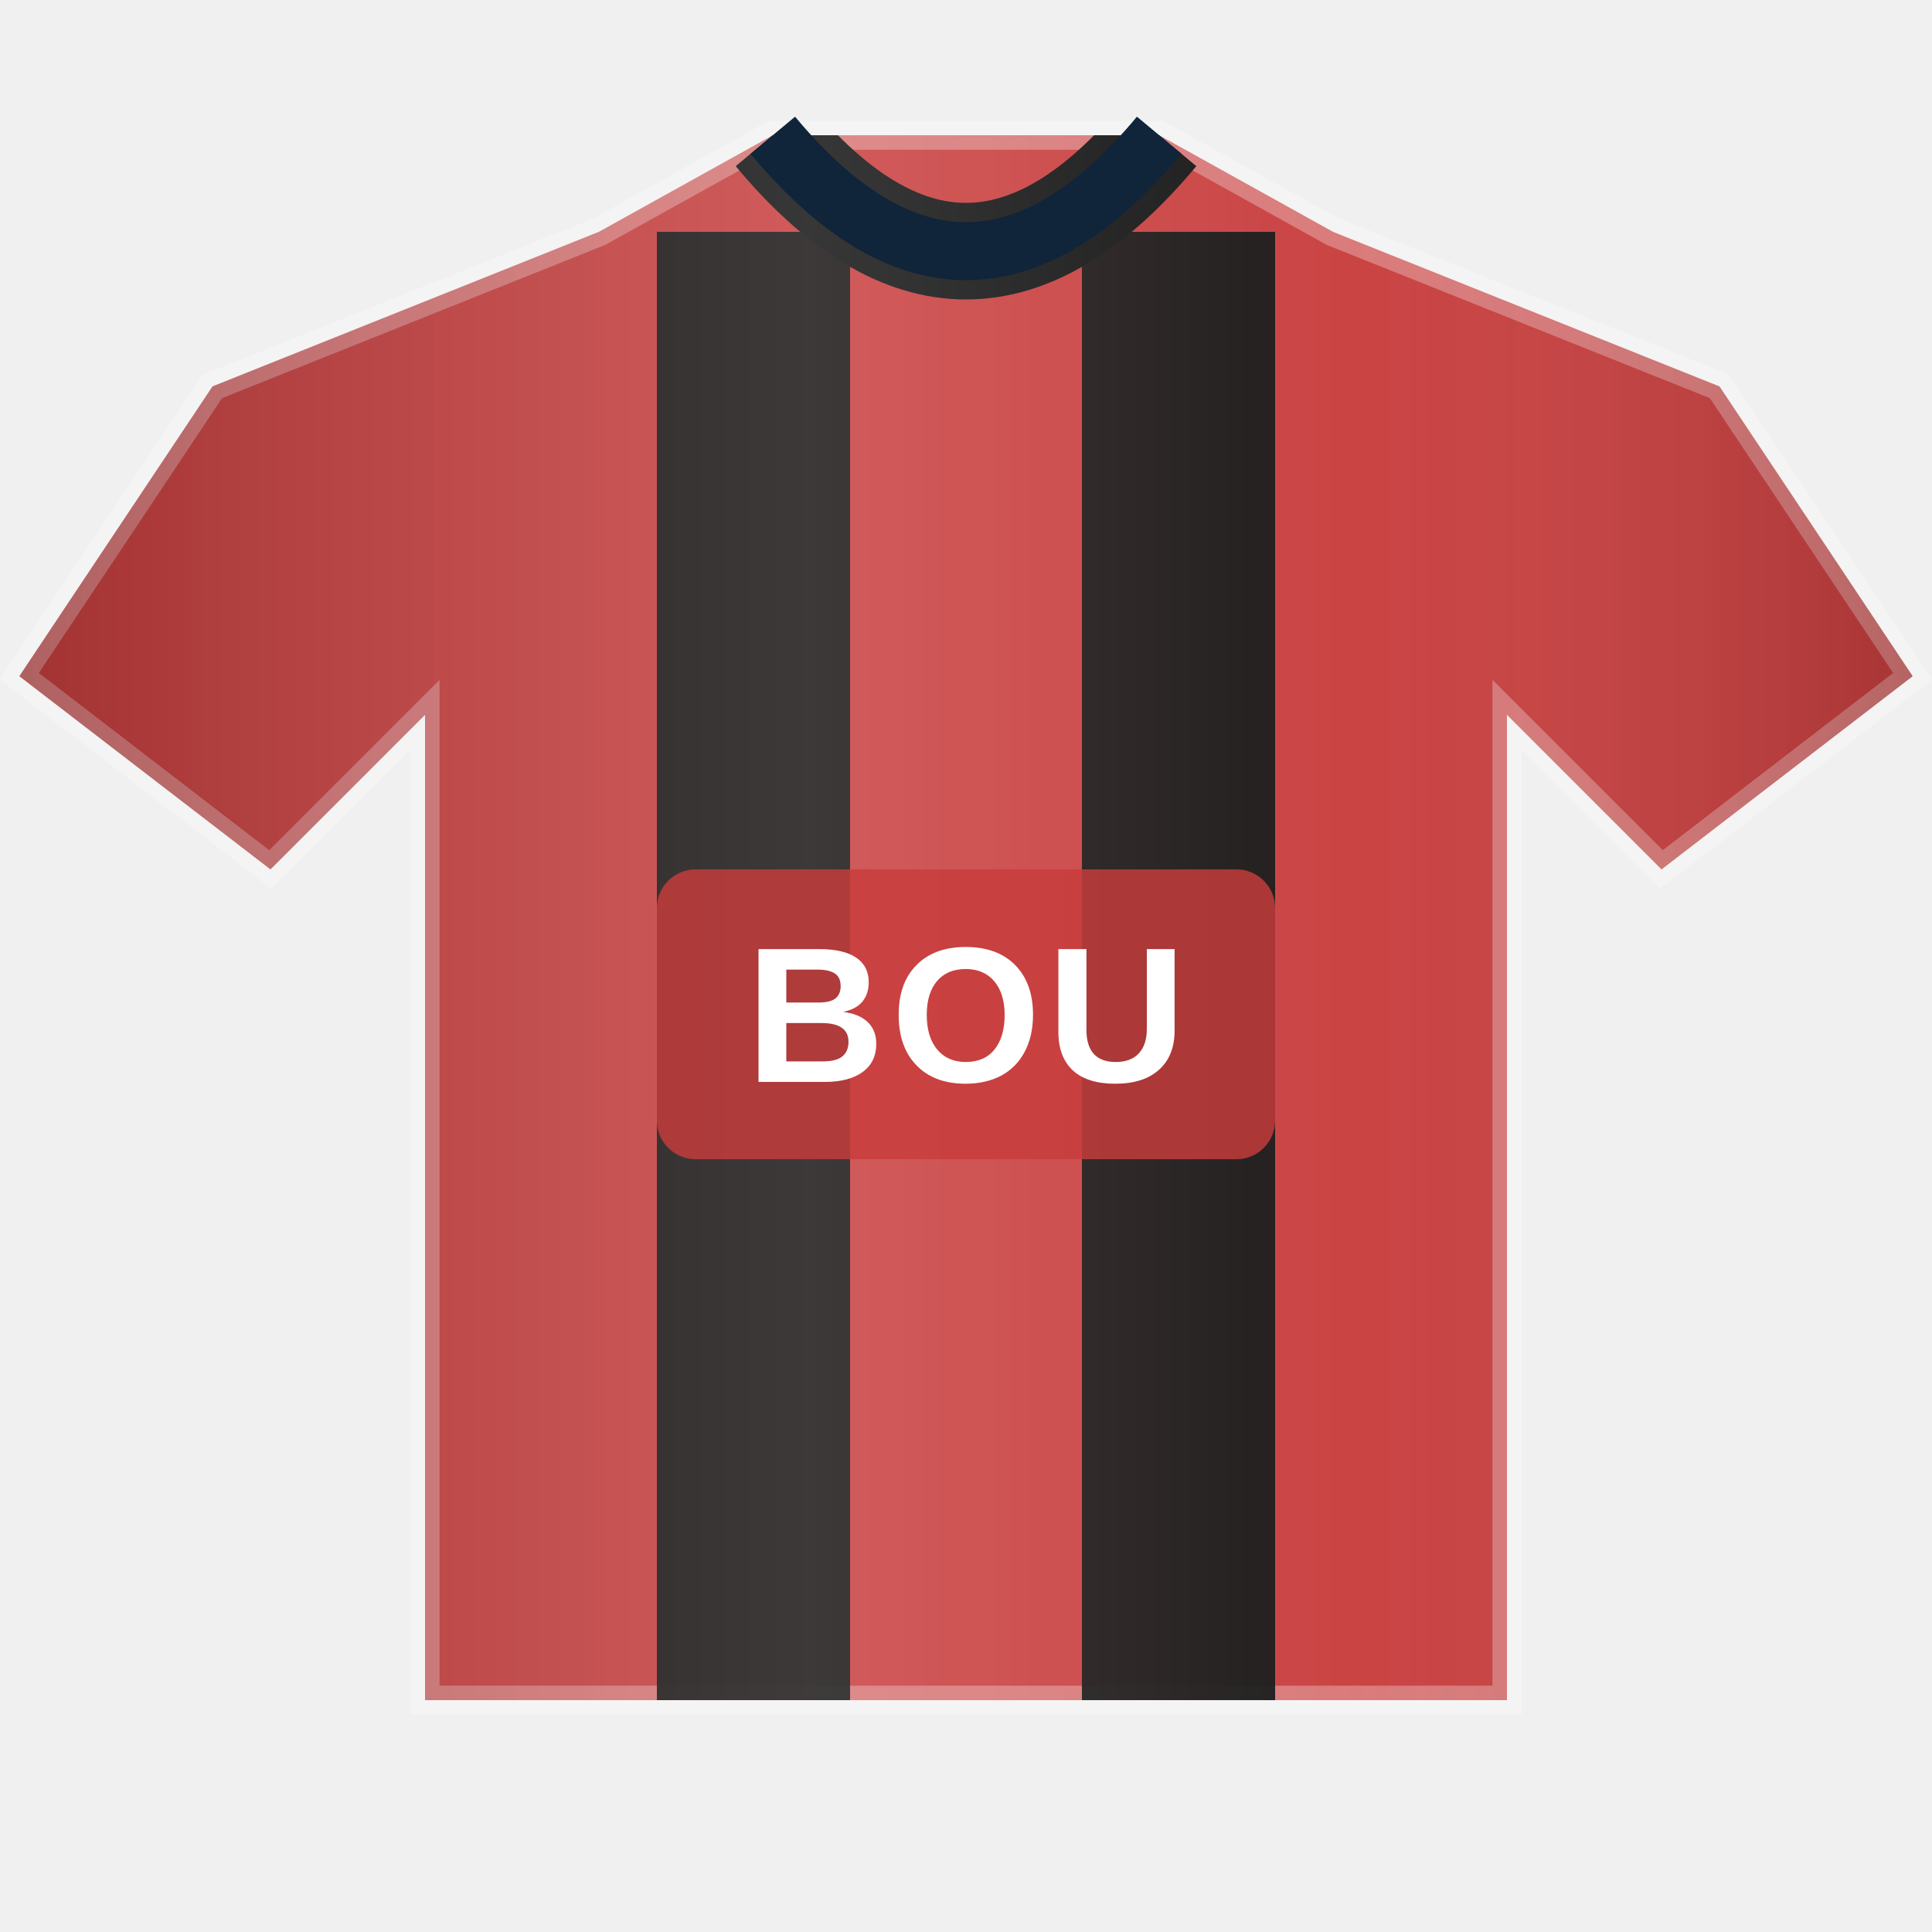
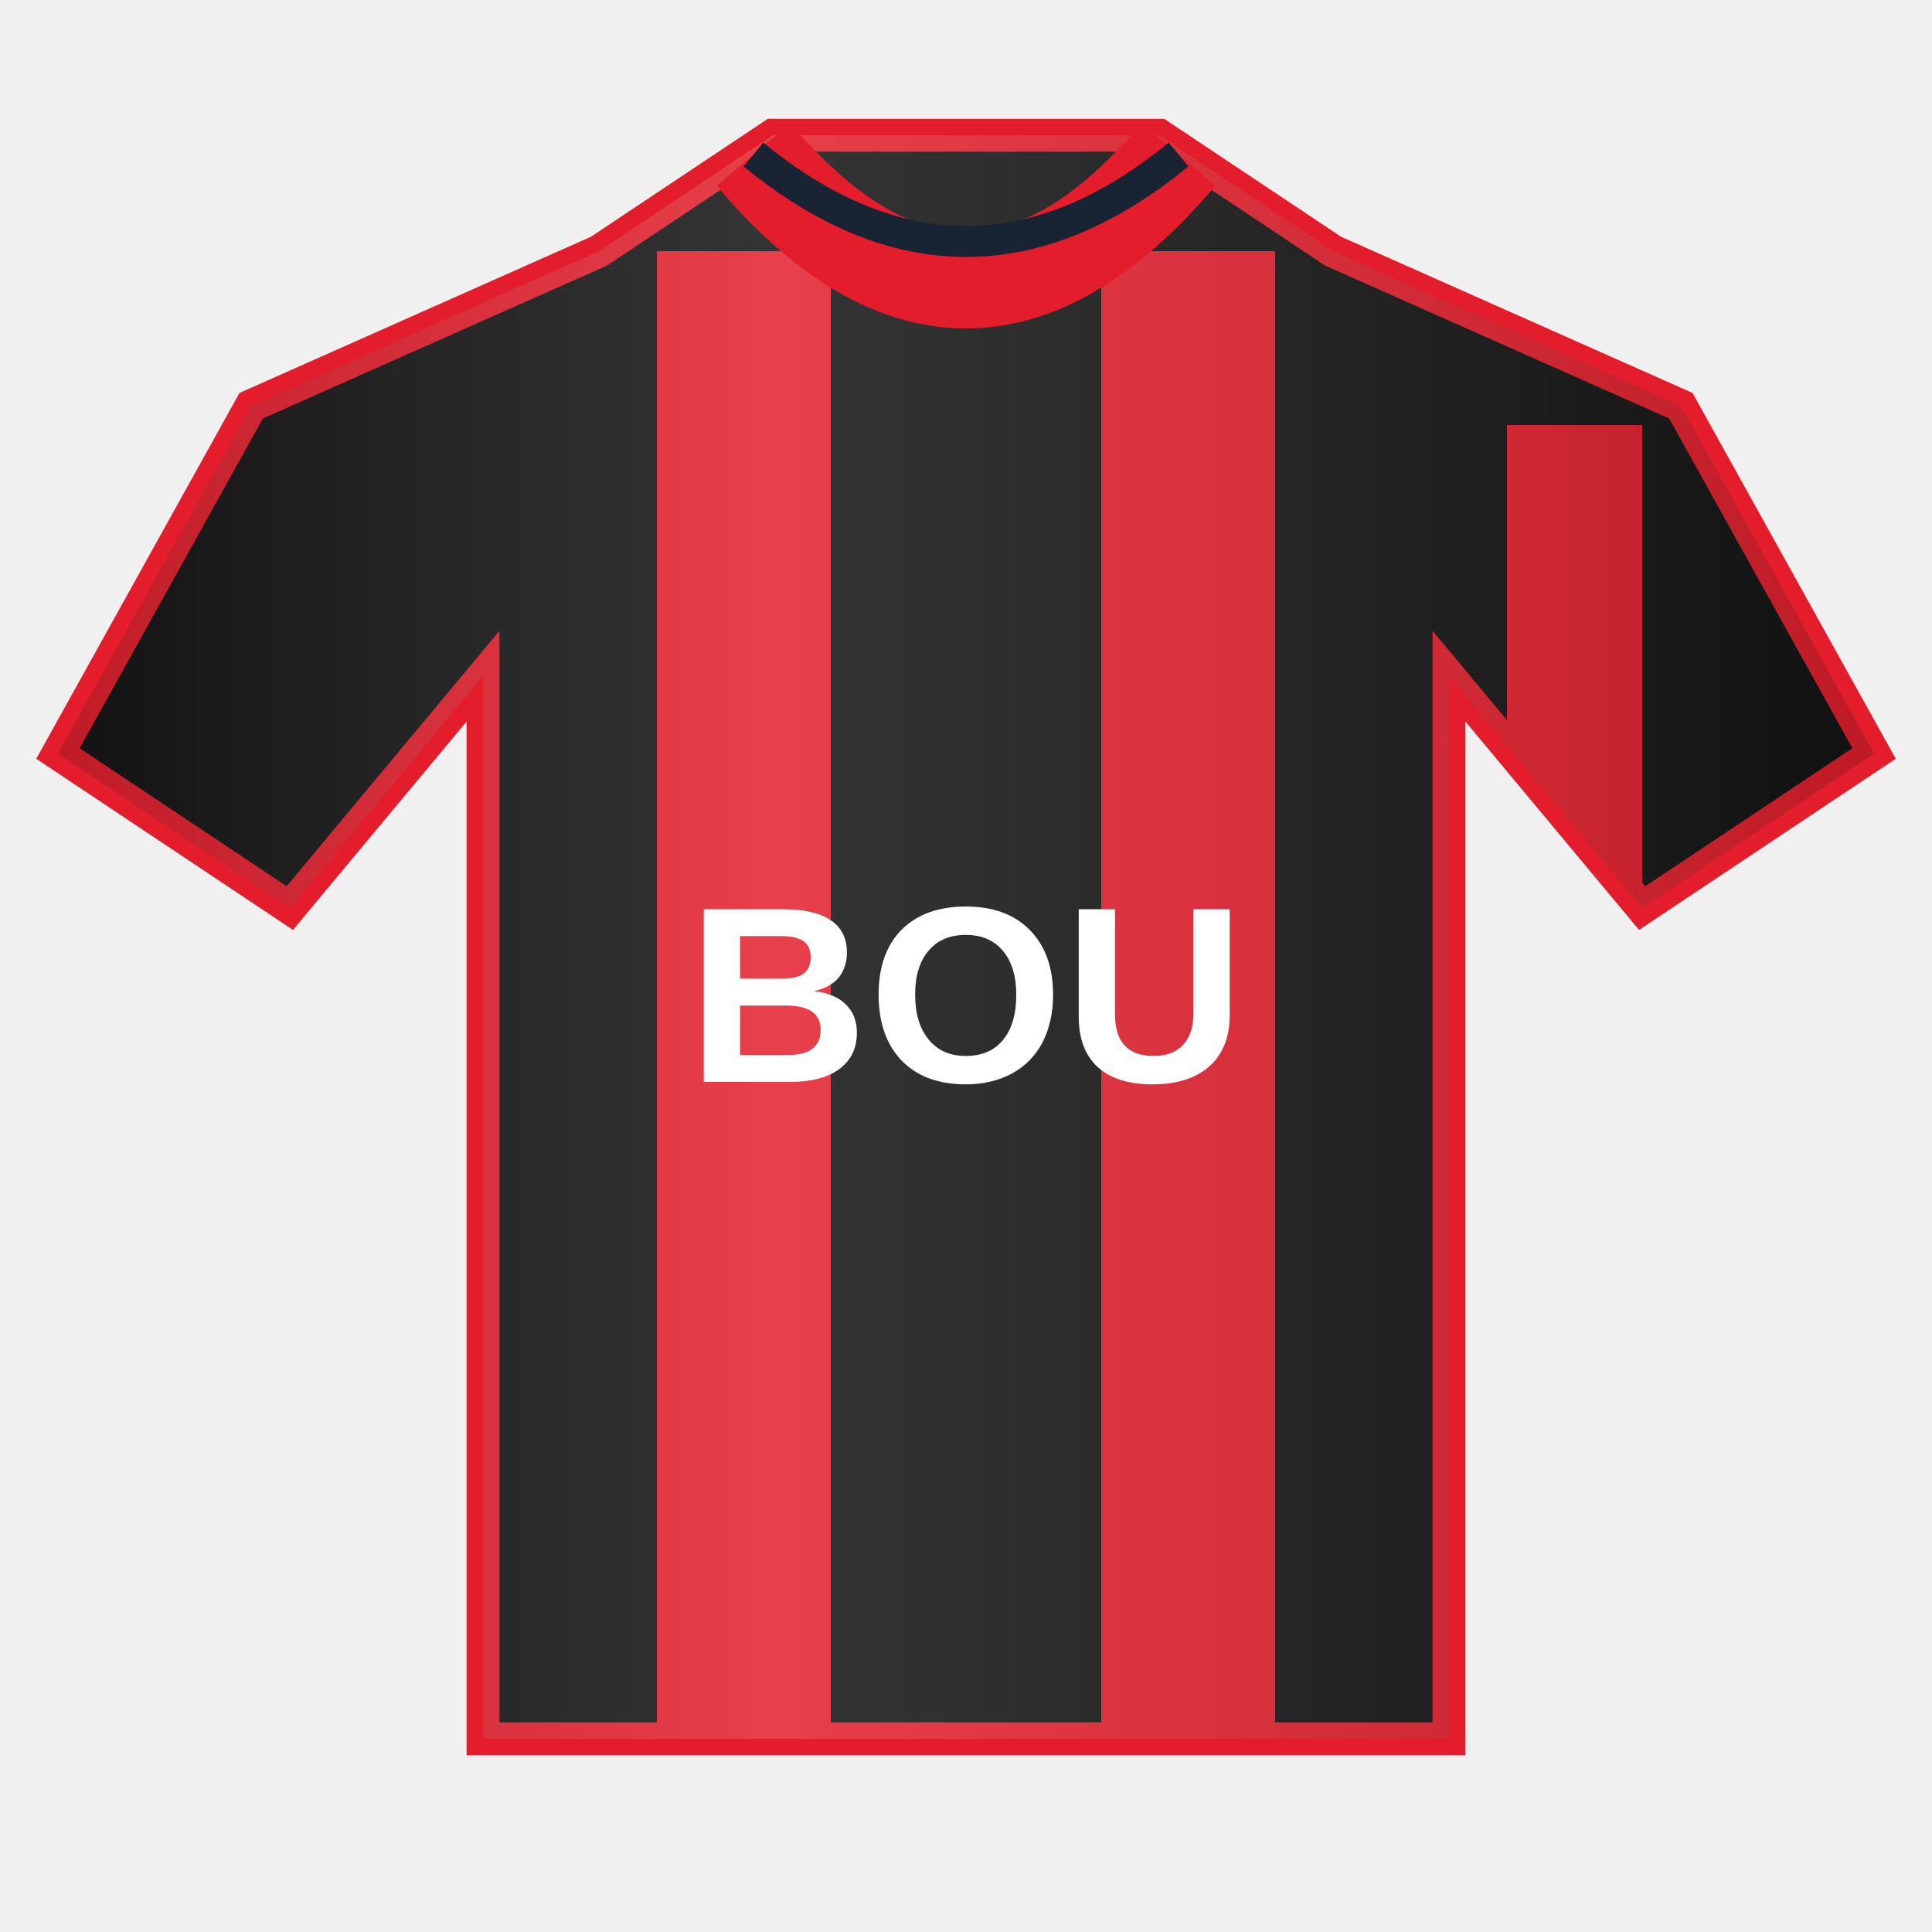
- <svg xmlns="http://www.w3.org/2000/svg" viewBox="0 0 100 100" role="img" aria-labelledby="title">
+ <svg xmlns="http://www.w3.org/2000/svg" viewBox="0 0 100 100">
  <defs>
-     <linearGradient id="shade" x2="1" y2="0">
-       <stop stop-color="#000" stop-opacity=".2" />
-       <stop offset=".42" stop-color="#fff" stop-opacity=".16" />
-       <stop offset=".7" stop-color="#fff" stop-opacity=".04" />
+     <linearGradient id="f">
+       <stop stop-color="#000" stop-opacity=".18" />
+       <stop offset=".4" stop-color="#fff" stop-opacity=".15" />
      <stop offset="1" stop-color="#000" stop-opacity=".18" />
    </linearGradient>
-     <clipPath id="body">
-       <path d="M31 12 40 7h20l9 5 20 8 10 15-13 10-8-8v51H22V37l-8 8L1 35l10-15z" />
+     <clipPath id="b">
+       <path d="M31 13 40 7h20l9 6 18 8 10 18-12 8-10-12v55H25V35L15 47 3 39l10-18z" />
    </clipPath>
  </defs>
-   <path d="M31 12 40 7h20l9 5 20 8 10 15-13 10-8-8v51H22V37l-8 8L1 35l10-15z" fill="#c83c3c" stroke="#ffffff" stroke-opacity=".3" stroke-width="1.5" />
-   <g clip-path="url(#body)">
-     <path d="M34 12h10v76H34zM56 12h10v76H56z" fill="#111111" opacity=".95" />
-     <path d="M40 7q10 12 20 0" fill="none" stroke="#111111" stroke-width="5" />
-     <path d="M0 0h100v100H0z" fill="url(#shade)" />
+   <path d="M31 13 40 7h20l9 6 18 8 10 18-12 8-10-12v55H25V35L15 47 3 39l10-18z" fill="#111" stroke="#e31d2b" stroke-width="1.7" />
+   <g clip-path="url(#b)">
+     <path d="M34 13h9v77h-9zM57 13h9v77h-9zM78 22h7v62h-7z" fill="#e31d2b" />
+     <path d="M0 0h100v100H0z" fill="url(#f)" />
  </g>
-   <path d="M40 7q10 12 20 0" fill="none" stroke="#10243a" stroke-width="3" />
-   <rect x="34" y="45" width="32" height="15" rx="2" fill="#c83c3c" fill-opacity=".82" />
-   <text x="50" y="56" text-anchor="middle" font-family="Arial,sans-serif" font-size="10" font-weight="900" letter-spacing=".3" fill="#ffffff">BOU</text>
+   <path d="M39 8q11 13 22 0" fill="none" stroke="#e31d2b" stroke-width="5" />
+   <path d="M39 8q11 9 22 0" fill="none" stroke="#182333" stroke-width="1.6" />
+   <text x="50" y="56" text-anchor="middle" font-family="Arial,sans-serif" font-size="13" font-weight="900" fill="#fff">BOU</text>
</svg>
